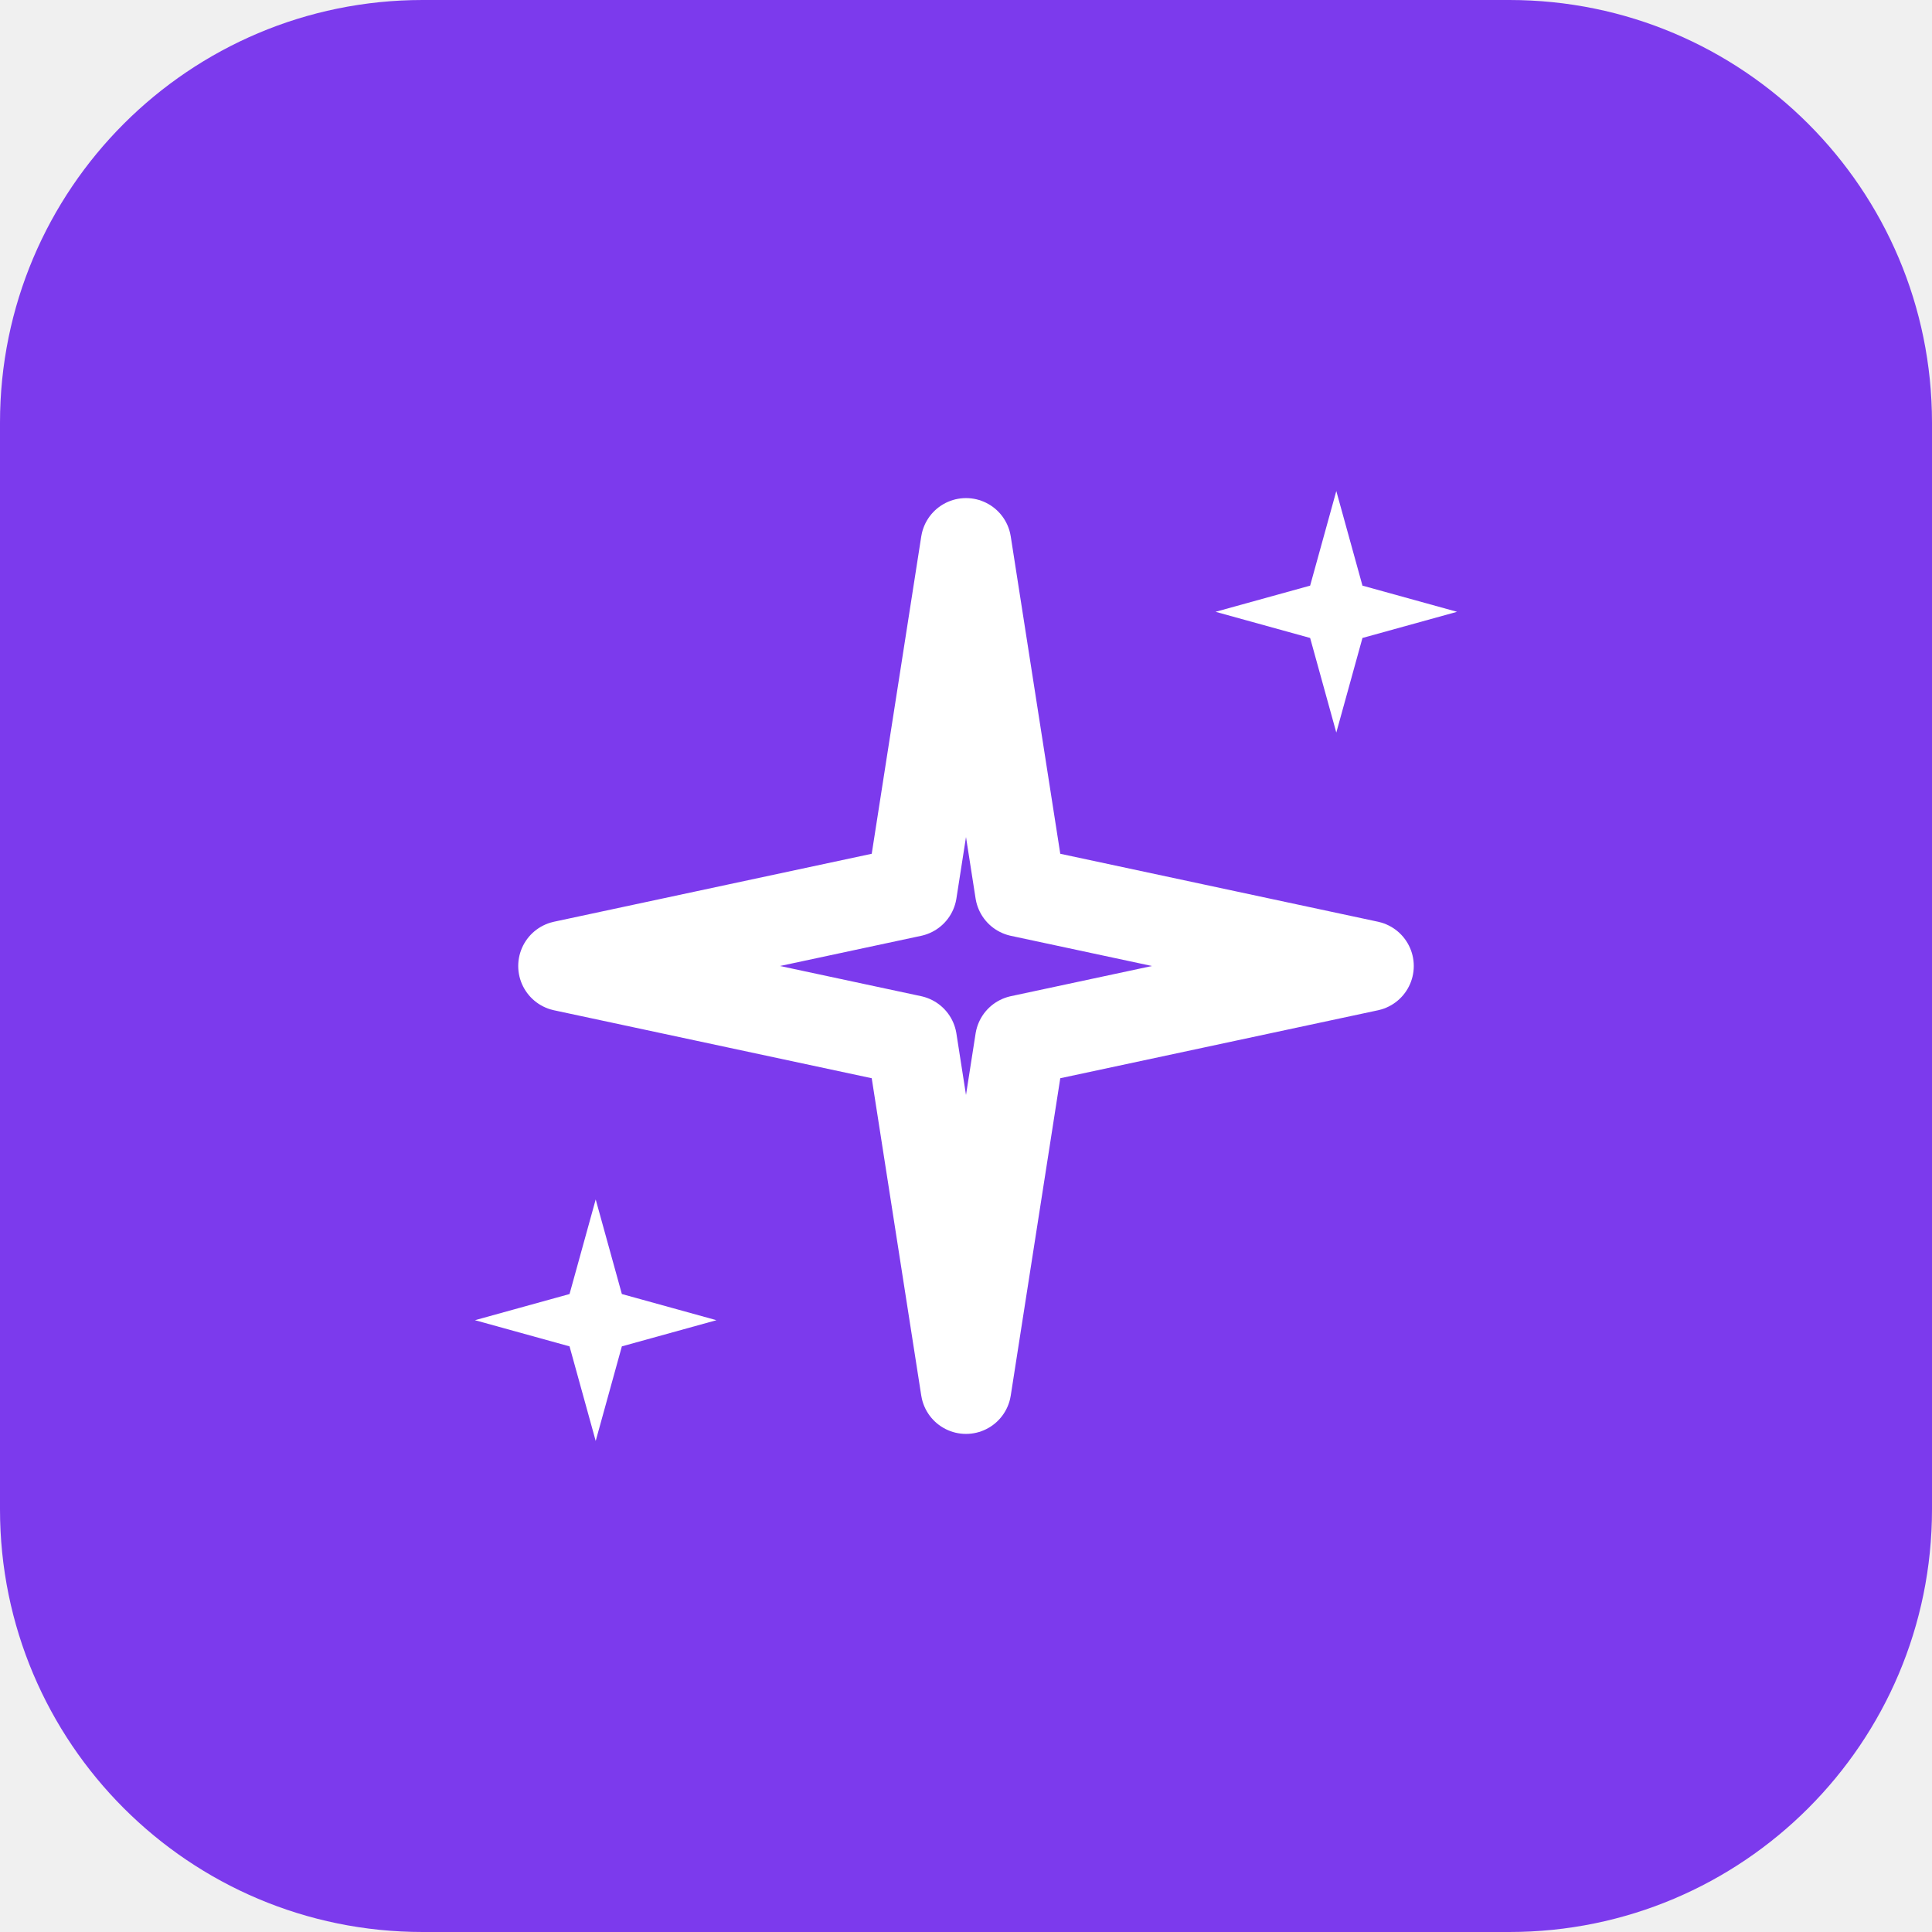
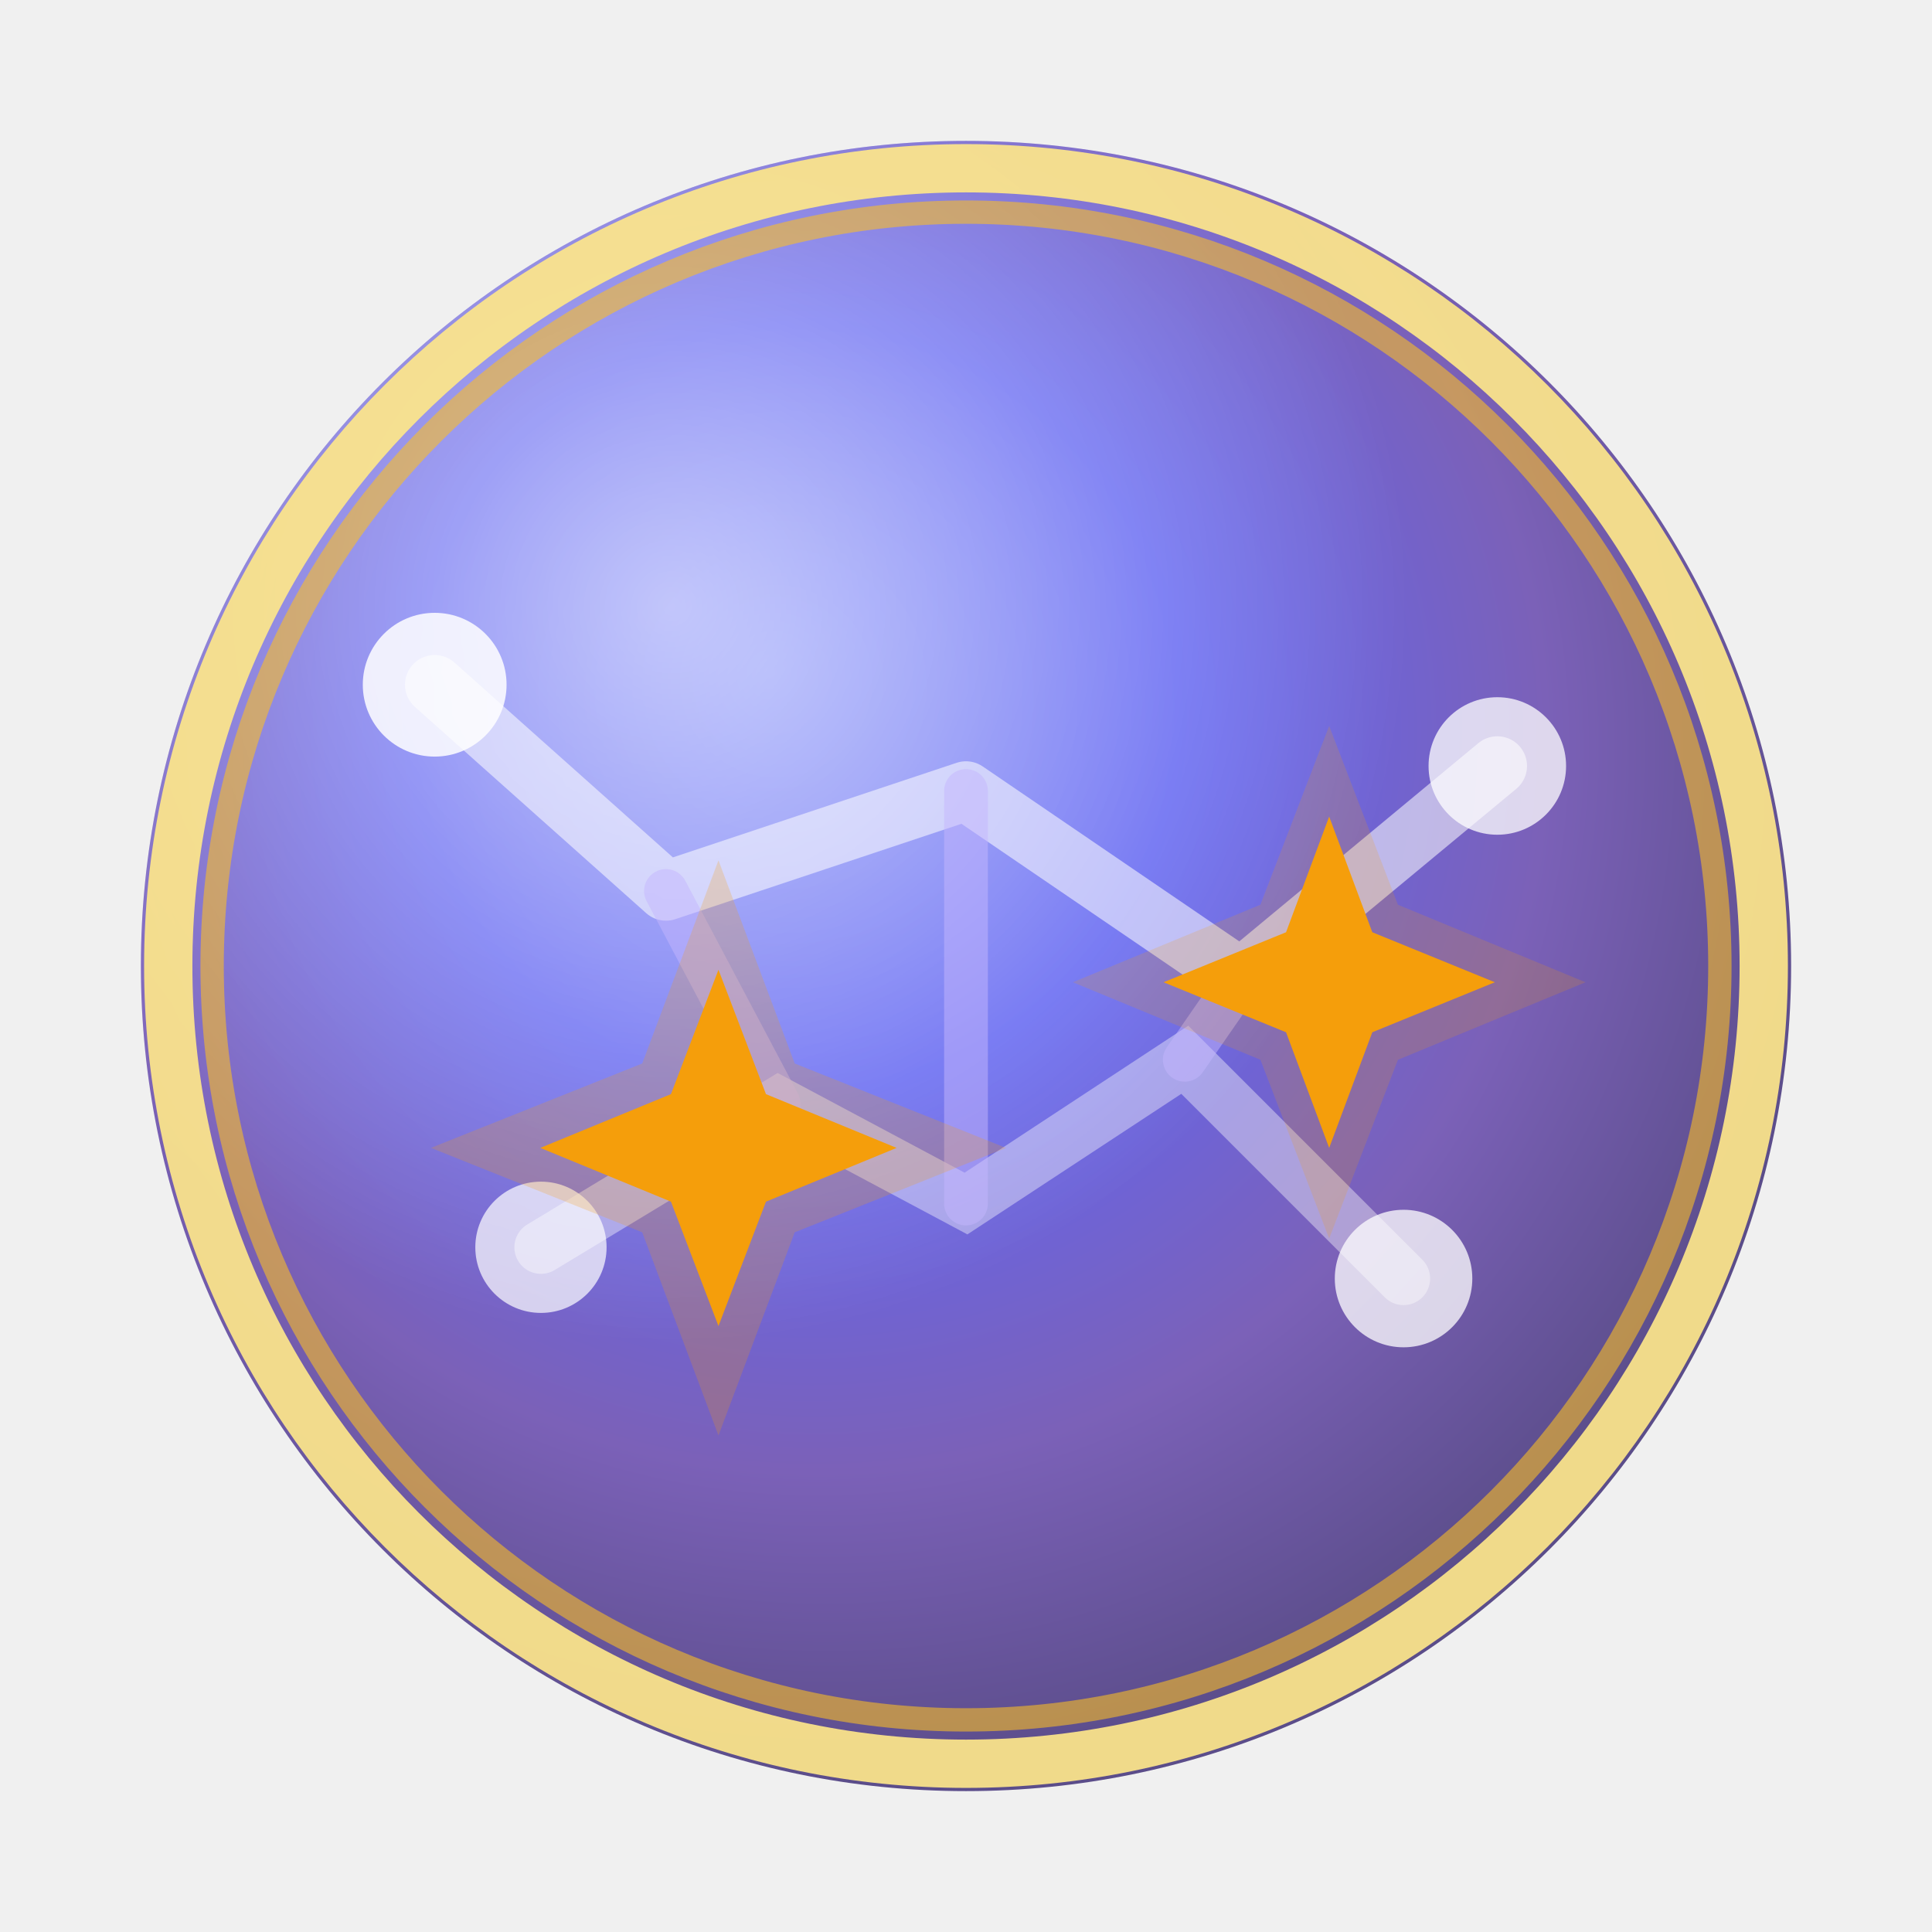
<svg xmlns="http://www.w3.org/2000/svg" viewBox="0 0 48 48" fill="none" role="img" aria-label="SkillSwap">
-   <rect width="48" height="48" rx="10.5" fill="#7C3AED" />
-   <path d="M24 13.5 25.35 22.15 34 24 25.35 25.85 24 34.5 22.65 25.85 14 24 22.65 22.15 24 13.5Z" stroke="#FFFFFF" stroke-width="2.25" stroke-linejoin="round" />
-   <path d="M33.2 12.2 33.85 14.55 36.2 15.2 33.85 15.85 33.2 18.2 32.55 15.85 30.2 15.2 32.55 14.55 33.2 12.2Z" fill="#FFFFFF" />
-   <path d="M14.8 29.8 15.45 32.15 17.8 32.8 15.45 33.45 14.8 35.8 14.15 33.45 11.8 32.8 14.15 32.15 14.8 29.8Z" fill="#FFFFFF" />
+   <defs>
+     <radialGradient id="ss-m-core" cx="42%" cy="38%" r="62%" fx="38%" fy="32%">
+       <stop offset="0%" stop-color="#818CF8" />
+       <stop offset="38%" stop-color="#6366F1" />
+       <stop offset="72%" stop-color="#7B61B8" />
+       <stop offset="100%" stop-color="#5B4D8A" />
+     </radialGradient>
+     <radialGradient id="ss-m-spec" cx="32%" cy="28%" r="45%">
+       <stop offset="0%" stop-color="#FFFFFF" stop-opacity="0.55" />
+       <stop offset="100%" stop-color="#FFFFFF" stop-opacity="0" />
+     </radialGradient>
+     <clipPath id="ss-m-clip">
+       <circle cx="24" cy="24" r="21" />
+     </clipPath>
+   </defs>
+   <circle cx="24" cy="24" r="20.5" fill="url(#ss-m-core)" />
+   <circle cx="24" cy="24" r="20.5" fill="url(#ss-m-spec)" />
+   <circle cx="24" cy="24" r="19.82" fill="none" stroke="#FDE68A" stroke-width="1.2" stroke-opacity="0.92" />
+   <circle cx="24" cy="24" r="18.73" fill="none" stroke="#FBBF24" stroke-width="0.58" stroke-opacity="0.58" />
+   <g clip-path="url(#ss-m-clip)">
+     <g transform="translate(24 24) scale(1.553) translate(-24 -24)">
+       <path d="M15.5 19.5 19.2 22.8 24 21.2 28.4 24.2 32.5 20.8" stroke="#FFFFFF" stroke-width="0.95" stroke-linecap="round" stroke-linejoin="round" opacity="0.55" />
+       <path d="M17.2 28.5 21 26.2 24 27.8 27.5 25.5 31 29" stroke="#FFFFFF" stroke-width="0.85" stroke-linecap="round" opacity="0.4" />
+       <path d="M19.2 22.8 21 26.2M24 21.2 24 27.8M28.4 24.2 27.5 25.5" stroke="#C4B5FD" stroke-width="0.7" stroke-linecap="round" opacity="0.5" />
+       <circle cx="15.5" cy="19.5" r="1.15" fill="#FFFFFF" fill-opacity="0.85" />
+       <circle cx="32.5" cy="20.8" r="1.1" fill="#FFFFFF" fill-opacity="0.75" />
+       <circle cx="17.2" cy="28.5" r="1.05" fill="#FFFFFF" fill-opacity="0.7" />
+       <circle cx="31" cy="29" r="1.1" fill="#FFFFFF" fill-opacity="0.75" />
+       <g transform="translate(20.04 26.91)">
+         <path d="M0 -4.6 L1.22 -1.35 L4.6 0 L1.22 1.35 L0 4.6 L-1.22 1.35 L-4.6 0 L-1.22 -1.35Z" fill="#F59E0B" fill-opacity="0.22" />
+         <path d="M0 -2.85 L0.76 -0.86 L2.85 0 L0.76 0.86 L0 2.85 L-0.76 0.86 L-2.85 0 L-0.76 -0.86Z" fill="#F59E0B" />
+       </g>
+       <g transform="translate(29.81 24.26)">
+         <path d="M0 -4.1 L1.1 -1.24 L4.1 0 L1.1 1.24 L0 4.1 L-1.1 1.24 L-4.1 0 L-1.1 -1.24Z" fill="#F59E0B" fill-opacity="0.18" />
+         <path d="M0 -2.65 L0.69 -0.8 L2.65 0 L0.69 0.8 L0 2.65 L-0.69 0.8 L-2.65 0 L-0.69 -0.8Z" fill="#F59E0B" />
+       </g>
+     </g>
+   </g>
</svg>
